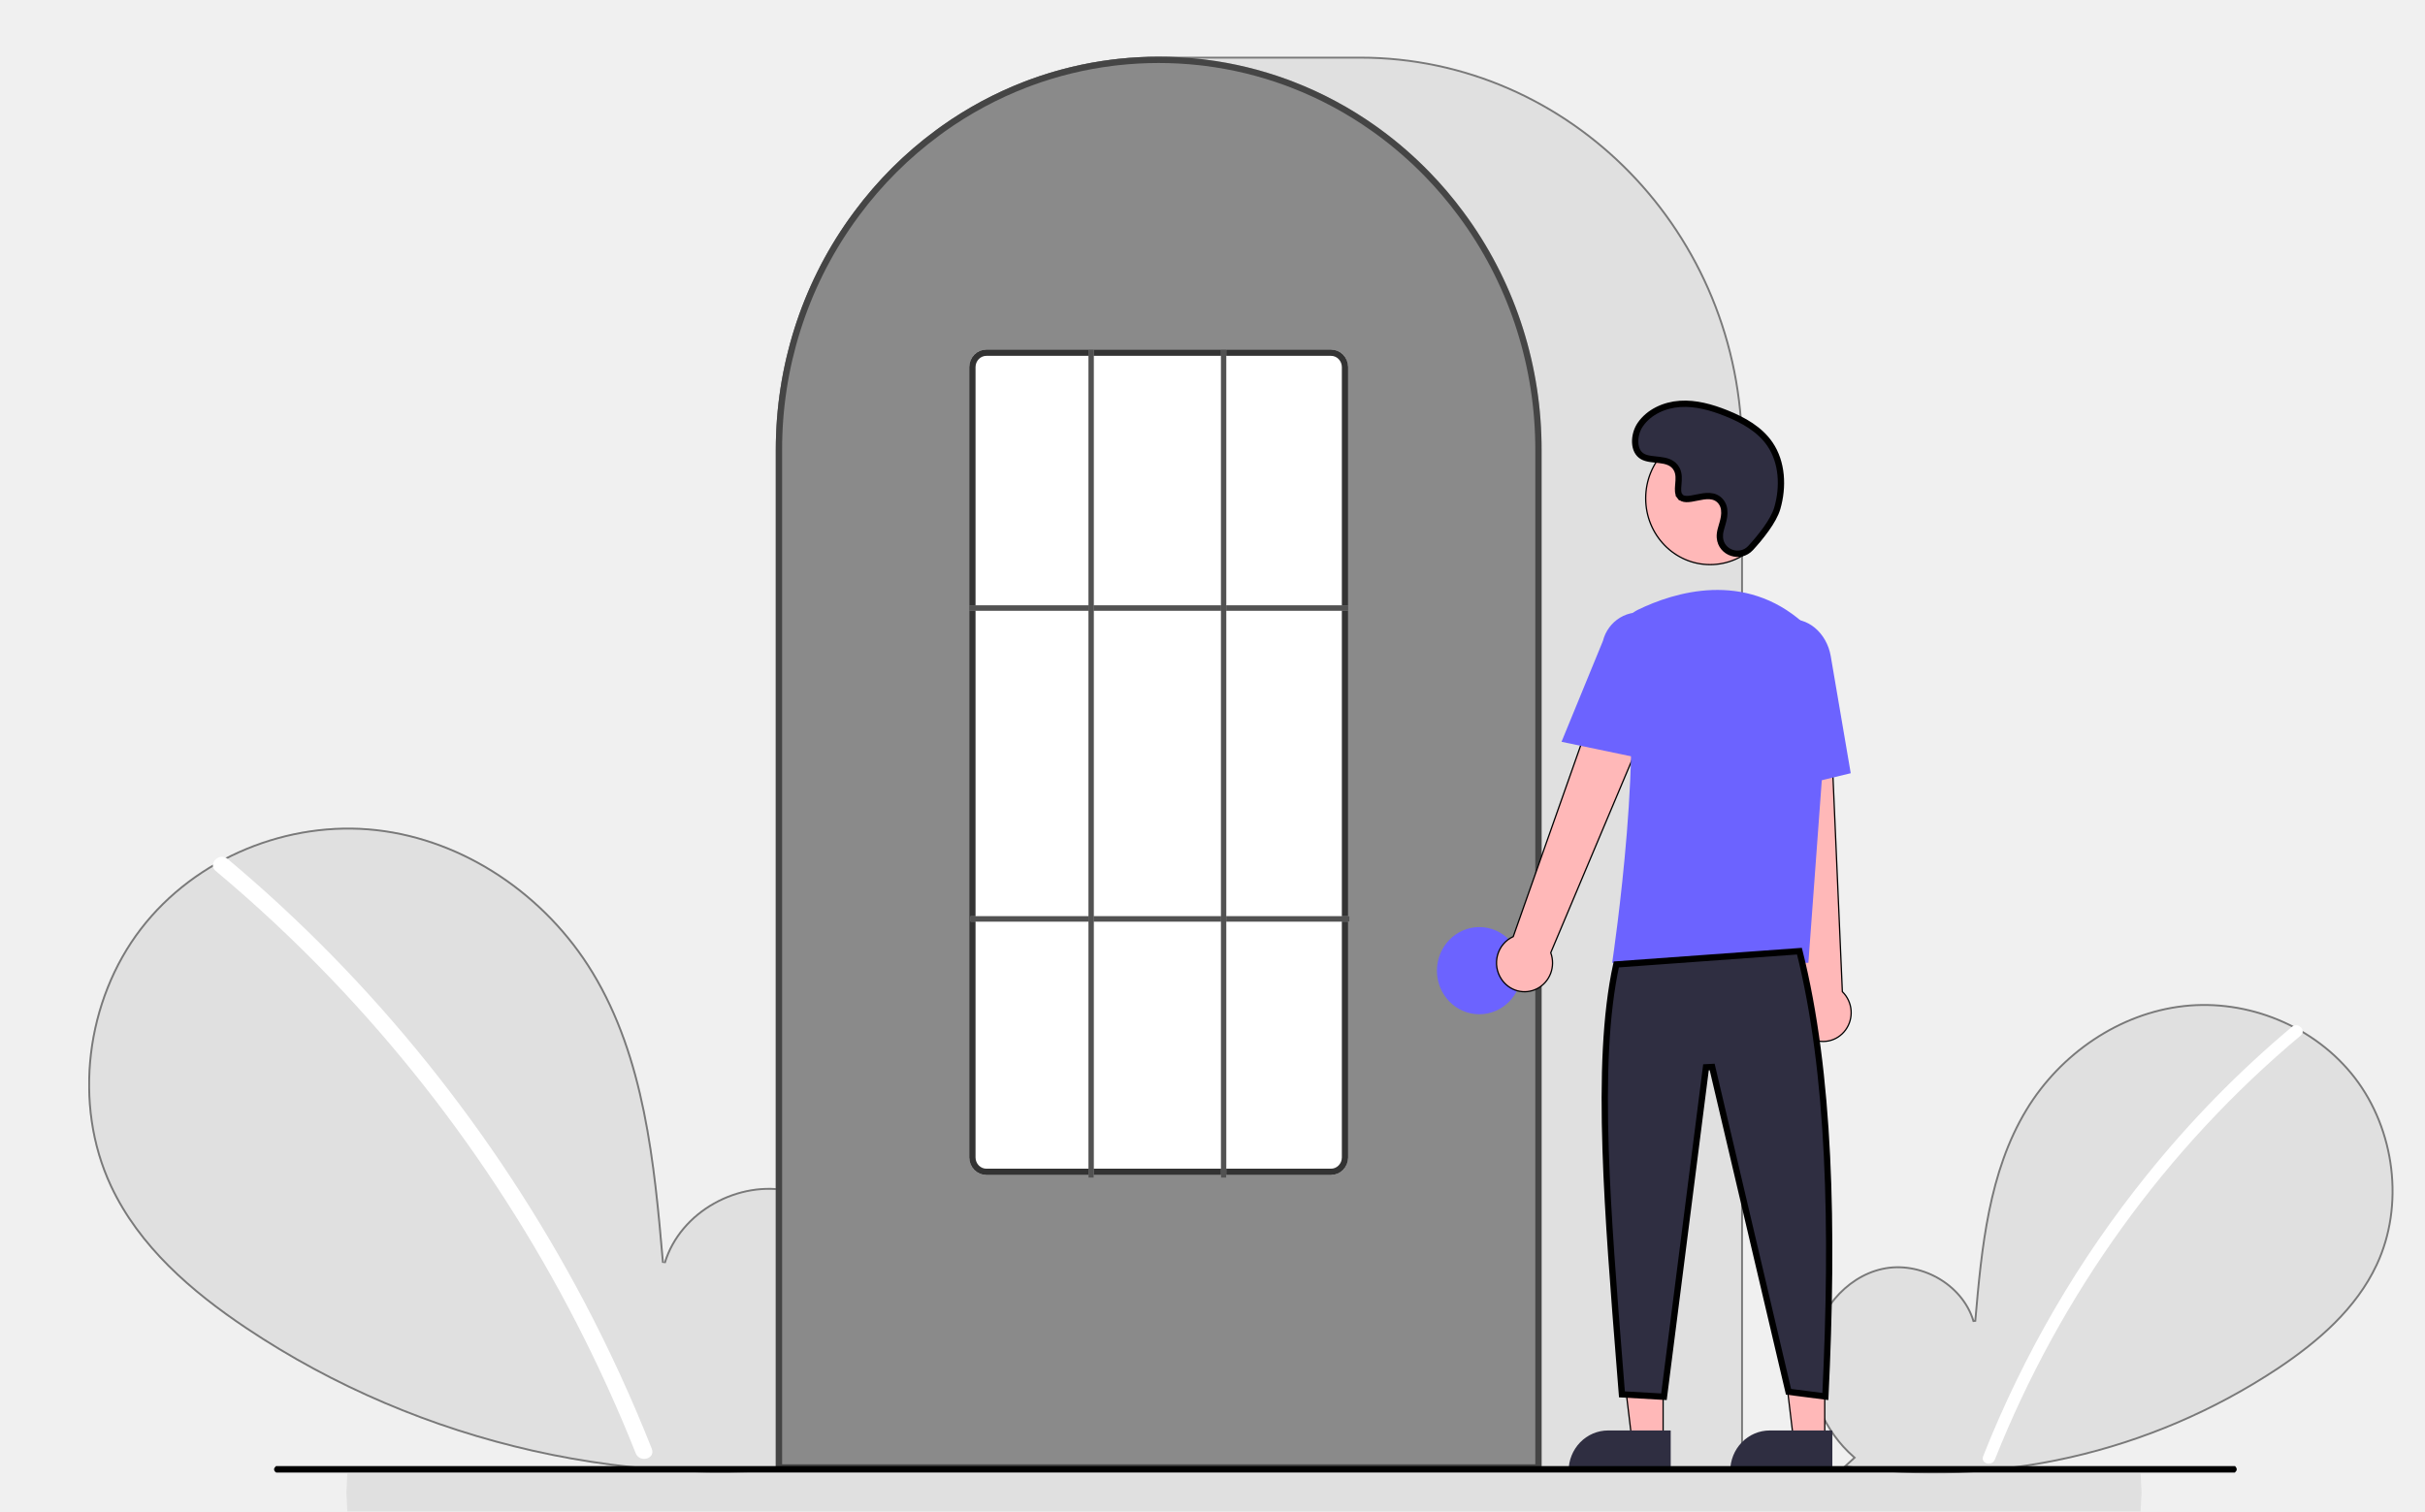
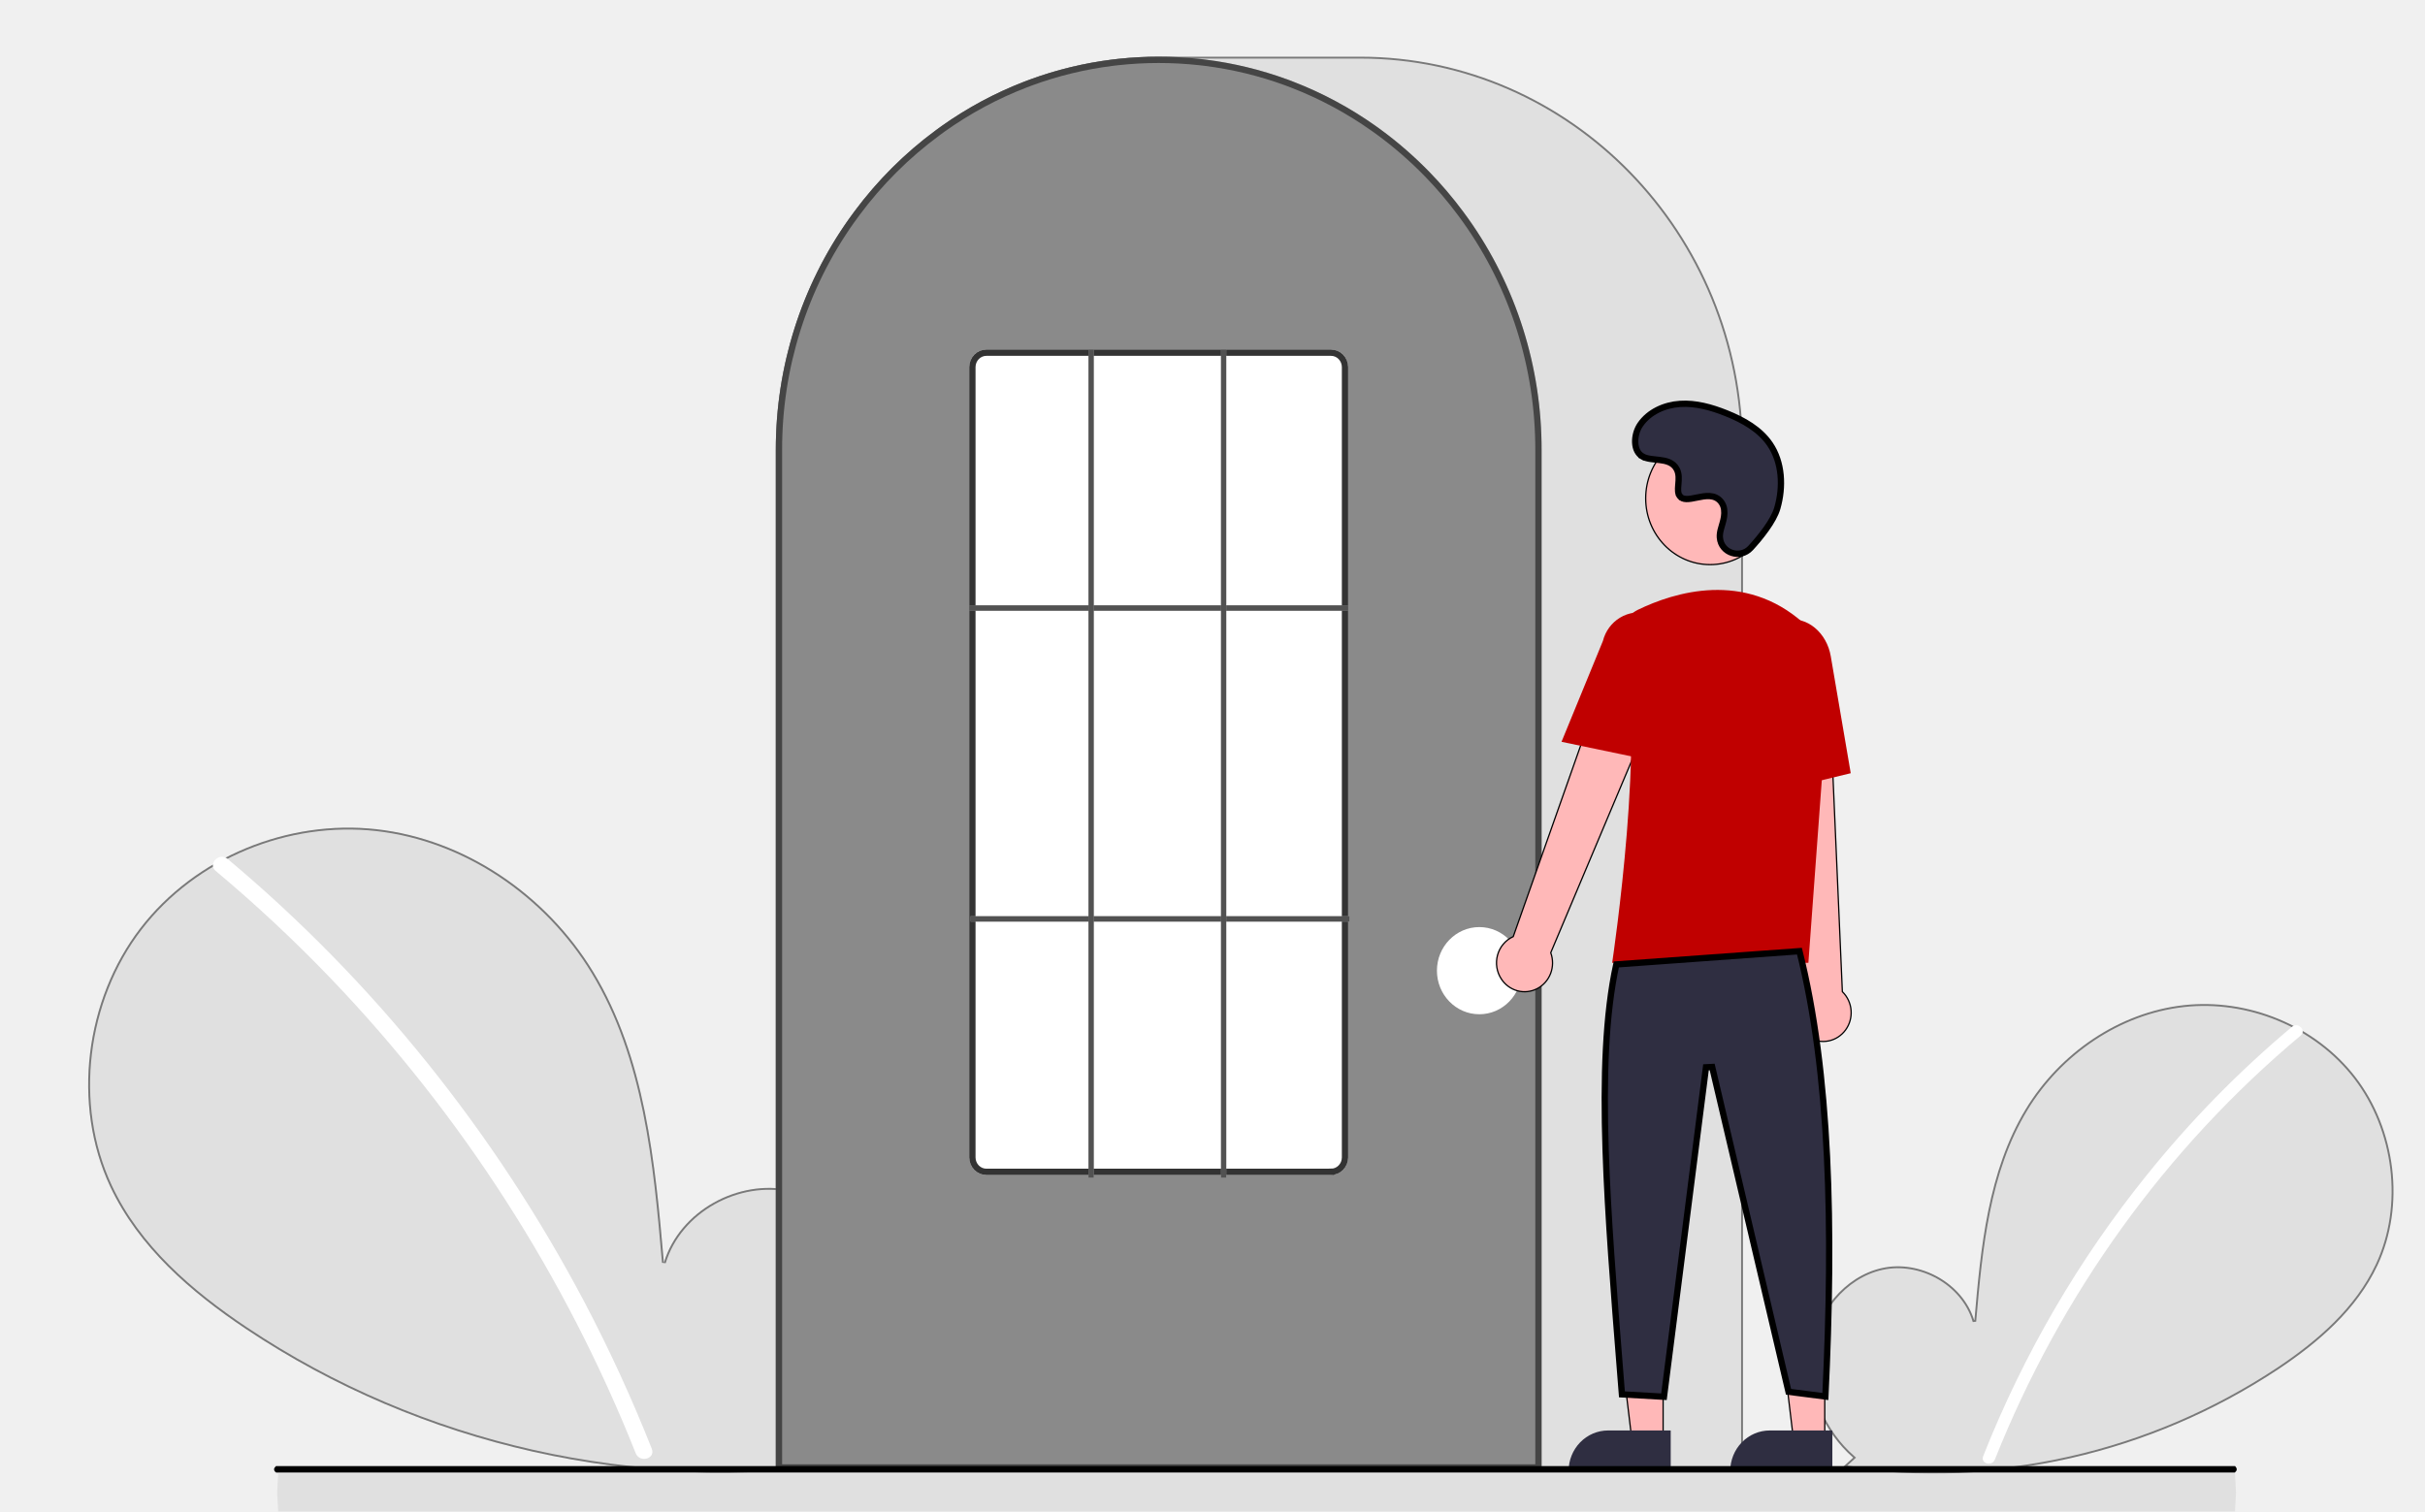
<svg xmlns="http://www.w3.org/2000/svg" width="385" height="240" viewBox="0 0 385 240" fill="none">
-   <g clip-path="url(#clip0_8_1830)">
-     <path d="M294.319 231.566L294.444 231.453L294.317 231.342C289.664 227.3 286.842 220.916 287.582 214.709C288.322 208.502 292.906 202.805 298.831 201.492C304.756 200.178 311.512 203.819 313.31 209.763L313.603 209.732C314.606 198.113 315.76 186.05 321.743 176.195C327.159 167.276 336.536 160.898 346.692 159.757C356.848 158.617 367.541 162.926 373.873 171.166C380.205 179.407 381.755 191.389 377.322 200.845C374.055 207.814 368.032 213.008 361.701 217.245C341.336 230.756 316.929 236.284 292.935 232.829L294.319 231.566Z" fill="#E0E0E0" stroke="#797979" stroke-width="0.3" />
-     <path d="M363.899 163.032C355.478 170.084 347.753 177.973 340.834 186.582C330.008 200.009 321.246 215.064 314.856 231.221C314.388 232.4 316.25 232.913 316.712 231.748C327.168 205.489 343.86 182.344 365.261 164.431C366.222 163.626 364.852 162.233 363.899 163.032Z" fill="white" />
-     <mask id="path-3-inside-1_8_1830" fill="white">
-       <path d="M131.821 230.349C138.257 224.757 142.167 215.924 141.141 207.324C140.116 198.725 133.766 190.819 125.53 188.993C117.293 187.166 107.904 192.222 105.402 200.495C104.025 184.544 102.439 167.925 94.191 154.342C86.724 142.042 73.789 133.242 59.772 131.667C45.754 130.093 30.995 136.039 22.252 147.416C13.51 158.793 11.369 175.332 17.492 188.394C22.003 198.016 30.313 205.176 39.02 211.002C66.798 229.588 101.256 237.339 134.044 232.378" />
-     </mask>
-     <path d="M131.821 230.349C138.257 224.757 142.167 215.924 141.141 207.324C140.116 198.725 133.766 190.819 125.53 188.993C117.293 187.166 107.904 192.222 105.402 200.495C104.025 184.544 102.439 167.925 94.191 154.342C86.724 142.042 73.789 133.242 59.772 131.667C45.754 130.093 30.995 136.039 22.252 147.416C13.51 158.793 11.369 175.332 17.492 188.394C22.003 198.016 30.313 205.176 39.02 211.002C66.798 229.588 101.256 237.339 134.044 232.378" fill="#E0E0E0" />
-     <path d="M105.402 200.495L105.103 200.521L105.689 200.582L105.402 200.495ZM94.191 154.342L94.448 154.186L94.191 154.342ZM17.492 188.394L17.764 188.266L17.492 188.394ZM39.02 211.002L38.853 211.251L39.02 211.002ZM132.018 230.576C138.52 224.926 142.477 215.998 141.439 207.289L140.843 207.36C141.856 215.85 137.994 224.589 131.625 230.123L132.018 230.576ZM141.439 207.289C140.401 198.582 133.974 190.557 125.595 188.7L125.465 189.286C133.559 191.08 139.831 198.867 140.843 207.36L141.439 207.289ZM125.595 188.7C117.215 186.842 107.665 191.975 105.115 200.408L105.689 200.582C108.143 192.468 117.371 187.491 125.465 189.286L125.595 188.7ZM105.701 200.469C104.325 184.531 102.738 167.839 94.448 154.186L93.935 154.498C102.14 168.011 103.725 184.558 105.103 200.521L105.701 200.469ZM94.448 154.186C86.936 141.814 73.923 132.955 59.805 131.369L59.738 131.965C73.656 133.529 86.511 142.271 93.935 154.498L94.448 154.186ZM59.805 131.369C45.687 129.783 30.823 135.77 22.014 147.233L22.49 147.599C31.166 136.308 45.821 130.402 59.738 131.965L59.805 131.369ZM22.014 147.233C13.207 158.695 11.048 175.353 17.221 188.521L17.764 188.266C11.691 175.311 13.813 158.891 22.49 147.599L22.014 147.233ZM17.221 188.521C21.766 198.217 30.131 205.415 38.853 211.251L39.187 210.753C30.495 204.937 22.24 197.814 17.764 188.266L17.221 188.521ZM38.853 211.251C66.693 229.878 101.226 237.647 134.089 232.674L133.999 232.081C101.286 237.031 66.903 229.297 39.187 210.753L38.853 211.251Z" fill="#797979" mask="url(#path-3-inside-1_8_1830)" />
-     <path d="M36.114 136.369C47.681 146.056 58.292 156.891 67.794 168.715C77.297 180.528 85.664 193.261 92.777 206.735C96.753 214.293 100.324 222.069 103.475 230.028C104.118 231.647 101.561 232.351 100.926 230.75C95.344 216.719 88.439 203.285 80.308 190.639C72.217 178.039 62.957 166.276 52.657 155.514C46.831 149.431 40.684 143.681 34.245 138.291C32.925 137.186 34.805 135.273 36.114 136.369L36.114 136.369Z" fill="white" />
-     <path d="M276.571 233.357H123.319V71.507C123.319 37.12 150.526 9.15 183.958 9.15H215.931C249.364 9.15 276.571 37.12 276.571 71.507V233.357Z" fill="#E0E0E0" stroke="#797979" stroke-width="0.3" />
-     <path d="M244.748 233.507H123.169V71.507C123.135 58.3 127.202 45.427 134.778 34.762C135.057 34.371 135.336 33.984 135.623 33.602C139.288 28.661 143.648 24.308 148.561 20.69C148.839 20.482 149.117 20.278 149.4 20.074C153.511 17.149 157.958 14.757 162.64 12.954C162.918 12.846 163.201 12.737 163.484 12.633C167.719 11.079 172.108 10.015 176.571 9.46C176.848 9.421 177.132 9.391 177.416 9.36C181.766 8.882 186.152 8.882 190.502 9.36C190.785 9.391 191.069 9.421 191.349 9.46C195.811 10.015 200.2 11.08 204.433 12.633C204.716 12.737 204.999 12.846 205.278 12.954C209.902 14.735 214.297 17.09 218.364 19.969C218.647 20.169 218.929 20.373 219.208 20.577C221.962 22.598 224.549 24.85 226.942 27.309C228.861 29.282 230.649 31.385 232.295 33.604C232.581 33.984 232.86 34.371 233.139 34.762C240.714 45.427 244.782 58.3 244.748 71.507V233.507Z" fill="#8A8A8A" />
-     <path d="M244.248 71.507V233.007H123.669L123.669 71.507L123.669 71.506C123.636 58.402 127.671 45.631 135.186 35.052C135.464 34.662 135.74 34.28 136.023 33.903L136.025 33.9C139.66 28.998 143.985 24.681 148.858 21.092L148.858 21.092L148.861 21.09C149.135 20.885 149.411 20.683 149.691 20.48C153.768 17.58 158.178 15.209 162.82 13.421L162.822 13.42C163.098 13.312 163.378 13.205 163.657 13.102C167.855 11.562 172.208 10.507 176.633 9.956L176.633 9.956L176.641 9.955C176.908 9.917 177.184 9.888 177.469 9.857L177.471 9.857C181.784 9.383 186.134 9.383 190.447 9.857L190.448 9.857L190.453 9.858C190.736 9.888 191.011 9.918 191.28 9.955L191.28 9.955L191.287 9.956C195.712 10.507 200.063 11.562 204.261 13.103C204.539 13.205 204.819 13.312 205.096 13.42L205.098 13.421C209.683 15.186 214.042 17.522 218.075 20.377L218.076 20.377C218.355 20.575 218.636 20.777 218.912 20.98C221.644 22.985 224.21 25.218 226.583 27.658C228.487 29.615 230.261 31.701 231.893 33.901L231.895 33.904C232.178 34.28 232.453 34.662 232.731 35.051C240.246 45.63 244.282 58.402 244.248 71.506V71.507Z" stroke="black" stroke-opacity="0.5" />
-     <path d="M234.862 161.051C238.579 161.051 241.593 157.952 241.593 154.13C241.593 150.307 238.579 147.208 234.862 147.208C231.145 147.208 228.131 150.307 228.131 154.13C228.131 157.952 231.145 161.051 234.862 161.051Z" fill="#6C63FF" />
-     <path d="M264.042 228.555H259.073L256.643 208.3L264.043 208.3L264.042 228.555Z" fill="#FFB8B8" stroke="black" stroke-width="0.2" />
-     <path d="M255.3 227.14H265.247V233.58H249.037C249.037 232.734 249.199 231.897 249.514 231.115C249.829 230.334 250.29 229.624 250.871 229.026C251.453 228.428 252.143 227.954 252.903 227.63C253.663 227.306 254.477 227.14 255.3 227.14Z" fill="#2F2E41" />
-     <path d="M289.704 228.555H284.735L282.305 208.3L289.705 208.3L289.704 228.555Z" fill="#FFB8B8" stroke="black" stroke-width="0.2" />
-     <path d="M280.962 227.14H290.909V233.58H274.699C274.699 232.734 274.861 231.897 275.176 231.115C275.491 230.334 275.952 229.624 276.534 229.026C277.115 228.428 277.805 227.954 278.565 227.63C279.325 227.306 280.14 227.14 280.962 227.14Z" fill="#2F2E41" />
-     <path d="M238.352 155.446L238.352 155.446C237.989 154.896 237.748 154.27 237.645 153.613C237.542 152.957 237.581 152.285 237.758 151.645C237.935 151.006 238.246 150.414 238.67 149.912C239.093 149.409 239.618 149.009 240.208 148.738L240.246 148.721L240.26 148.681L257.753 99.104L266.199 103.843L246.215 151.245L246.2 151.281L246.213 151.318C246.59 152.368 246.58 153.525 246.183 154.568C245.786 155.611 245.032 156.467 244.063 156.975C243.094 157.483 241.978 157.608 240.926 157.327C239.874 157.045 238.958 156.376 238.352 155.446Z" fill="#FFB8B8" stroke="black" stroke-width="0.2" />
-     <path d="M287.22 164.752L287.22 164.751C286.659 164.421 286.176 163.968 285.804 163.424C285.432 162.881 285.18 162.26 285.066 161.605C284.953 160.95 284.98 160.278 285.147 159.635C285.313 158.992 285.615 158.395 286.03 157.886L286.056 157.853L286.052 157.812L280.632 105.366L290.243 105.817L292.496 157.428L292.498 157.467L292.526 157.495C293.312 158.268 293.795 159.312 293.884 160.428C293.972 161.545 293.659 162.655 293.004 163.55C292.35 164.444 291.399 165.06 290.334 165.281C289.268 165.502 288.16 165.314 287.22 164.752Z" fill="#FFB8B8" stroke="black" stroke-width="0.2" />
-     <path d="M281.739 79.13C281.739 84.946 277.155 89.655 271.507 89.655C265.858 89.655 261.274 84.946 261.274 79.13C261.274 73.315 265.858 68.606 271.507 68.606C277.155 68.606 281.739 73.315 281.739 79.13Z" fill="#FFB8B8" stroke="black" stroke-width="0.2" />
-     <path d="M287.103 152.883H255.952L255.99 152.634C256.046 152.261 261.542 115.242 257.488 103.132C257.082 101.941 257.117 100.639 257.589 99.474C258.06 98.309 258.934 97.365 260.042 96.823H260.042C265.835 94.018 276.957 90.563 286.343 98.947C287.724 100.201 288.803 101.768 289.494 103.524C290.184 105.281 290.468 107.179 290.323 109.067L287.103 152.883Z" fill="#6C63FF" />
-     <path d="M261.935 120.713L247.911 117.788L254.485 101.769C254.878 100.218 255.854 98.89 257.198 98.078C258.542 97.265 260.145 97.034 261.655 97.434C263.164 97.835 264.458 98.835 265.251 100.215C266.045 101.596 266.274 103.243 265.888 104.796L261.935 120.713Z" fill="#6C63FF" />
-     <path d="M279.897 126.145L279.054 106.272C278.415 102.536 280.494 99.005 283.693 98.427C286.893 97.852 290.017 100.443 290.659 104.207L293.828 122.776L279.897 126.145Z" fill="#6C63FF" />
-     <path d="M270.847 169.474L264.175 221.786L257.503 221.405C257.405 220.169 257.307 218.942 257.21 217.722C256.197 205.002 255.254 193.164 254.911 182.594C254.537 171.064 254.878 161.081 256.606 153.139L285.685 151.033C290.55 170.394 291.109 194.933 289.801 221.747L283.95 220.995L271.829 169.423L270.847 169.474Z" fill="#2F2E41" stroke="black" />
-     <path d="M273.054 85.391L273.054 85.392C273.266 87.823 276.298 88.808 277.945 87.004C278.725 86.151 279.636 85.081 280.428 83.965C281.225 82.841 281.876 81.704 282.165 80.711C283.163 77.281 282.954 73.392 281.008 70.533C279.405 68.178 276.798 66.705 274.083 65.617C271.696 64.66 269.209 63.972 266.732 64.133C264.258 64.293 261.8 65.403 260.414 67.423C259.863 68.225 259.559 69.298 259.606 70.279C259.652 71.258 260.038 72.065 260.772 72.482C261.116 72.676 261.529 72.788 262.003 72.865C262.307 72.914 262.601 72.944 262.907 72.975C263.097 72.995 263.291 73.014 263.496 73.04C264.481 73.161 265.629 73.396 266.209 74.512C266.601 75.267 266.524 76.149 266.462 76.847C266.458 76.901 266.453 76.953 266.449 77.004C266.381 77.808 266.378 78.364 266.69 78.775L266.291 79.077L266.69 78.775C266.933 79.096 267.263 79.226 267.73 79.239C268.21 79.252 268.76 79.139 269.393 79.009C269.413 79.005 269.434 79.001 269.454 78.997C270.079 78.868 270.787 78.727 271.443 78.773C272.13 78.821 272.797 79.076 273.287 79.752L273.291 79.758L273.291 79.758C273.532 80.1 273.684 80.498 273.732 80.915C273.831 81.693 273.67 82.4 273.493 83.031C273.453 83.173 273.413 83.309 273.374 83.441C273.231 83.924 273.104 84.356 273.058 84.812L273.054 85.391ZM273.054 85.391C273.037 85.199 273.039 85.005 273.058 84.812L273.054 85.391Z" fill="#2F2E41" stroke="black" />
-     <path d="M354.608 233.312C354.608 233.32 354.605 233.325 354.603 233.327H44.021C44.019 233.325 44.016 233.32 44.016 233.312C44.016 233.304 44.019 233.299 44.021 233.297H354.603C354.605 233.299 354.608 233.304 354.608 233.312Z" fill="#3F3D56" stroke="black" />
-     <path d="M211.303 186.573H156.614C155.894 186.577 155.201 186.287 154.688 185.767C154.176 185.246 153.885 184.538 153.879 183.798V58.277C153.885 57.537 154.176 56.828 154.688 56.308C155.201 55.788 155.894 55.498 156.614 55.502H211.303C212.024 55.498 212.716 55.788 213.229 56.308C213.741 56.828 214.032 57.537 214.038 58.277V183.798C214.032 184.538 213.741 185.246 213.229 185.767C212.716 186.287 212.024 186.577 211.303 186.573Z" fill="white" />
-     <path d="M211.306 186.073H211.303L156.614 186.073L156.611 186.073C156.028 186.076 155.464 185.842 155.045 185.416C154.625 184.99 154.384 184.408 154.379 183.796V58.279C154.384 57.667 154.625 57.085 155.045 56.659C155.464 56.233 156.028 55.999 156.611 56.002V56.002H156.614L211.303 56.002L211.306 56.002C211.889 55.999 212.453 56.233 212.873 56.659C213.292 57.085 213.533 57.667 213.538 58.279V183.796C213.533 184.408 213.292 184.99 212.873 185.416C212.453 185.842 211.889 186.076 211.306 186.073Z" stroke="black" stroke-opacity="0.8" />
-     <mask id="path-25-inside-2_8_1830" fill="white">
-       <path d="M214.038 96.117H153.879V96.982H214.038V96.117Z" />
-     </mask>
-     <path d="M214.038 96.117H153.879V96.982H214.038V96.117Z" fill="#CCCCCC" />
-     <path d="M153.879 96.117V95.117H152.879V96.117H153.879ZM214.038 96.117H215.038V95.117H214.038V96.117ZM214.038 96.982V97.982H215.038V96.982H214.038ZM153.879 96.982H152.879V97.982H153.879V96.982ZM153.879 97.117H214.038V95.117H153.879V97.117ZM213.038 96.117V96.982H215.038V96.117H213.038ZM214.038 95.982H153.879V97.982H214.038V95.982ZM154.879 96.982V96.117H152.879V96.982H154.879Z" fill="black" fill-opacity="0.6" mask="url(#path-25-inside-2_8_1830)" />
-     <mask id="path-27-inside-3_8_1830" fill="white">
-       <path d="M214.248 145.478H154.09V146.343H214.248V145.478Z" />
-     </mask>
-     <path d="M214.248 145.478H154.09V146.343H214.248V145.478Z" fill="#CCCCCC" />
-     <path d="M154.09 145.478V144.478H153.09V145.478H154.09ZM214.248 145.478H215.248V144.478H214.248V145.478ZM214.248 146.343V147.343H215.248V146.343H214.248ZM154.09 146.343H153.09V147.343H154.09V146.343ZM154.09 146.478H214.248V144.478H154.09V146.478ZM213.248 145.478V146.343H215.248V145.478H213.248ZM214.248 145.343H154.09V147.343H214.248V145.343ZM155.09 146.343V145.478H153.09V146.343H155.09Z" fill="black" fill-opacity="0.6" mask="url(#path-27-inside-3_8_1830)" />
-     <mask id="path-29-inside-4_8_1830" fill="white">
-       <path d="M173.652 55.502H172.81V187.005H173.652V55.502Z" />
-     </mask>
-     <path d="M173.652 55.502H172.81V187.005H173.652V55.502Z" fill="#CCCCCC" />
-     <path d="M172.81 55.502V54.502H171.81V55.502H172.81ZM173.652 55.502H174.652V54.502H173.652V55.502ZM173.652 187.005V188.005H174.652V187.005H173.652ZM172.81 187.005H171.81V188.005H172.81V187.005ZM172.81 56.502H173.652V54.502H172.81V56.502ZM172.652 55.502V187.005H174.652V55.502H172.652ZM173.652 186.005H172.81V188.005H173.652V186.005ZM173.81 187.005V55.502H171.81V187.005H173.81Z" fill="black" fill-opacity="0.6" mask="url(#path-29-inside-4_8_1830)" />
-     <mask id="path-31-inside-5_8_1830" fill="white">
-       <path d="M194.686 55.502H193.845V187.005H194.686V55.502Z" />
-     </mask>
-     <path d="M194.686 55.502H193.845V187.005H194.686V55.502Z" fill="#CCCCCC" />
-     <path d="M193.845 55.502V54.502H192.845V55.502H193.845ZM194.686 55.502H195.686V54.502H194.686V55.502ZM194.686 187.005V188.005H195.686V187.005H194.686ZM193.845 187.005H192.845V188.005H193.845V187.005ZM193.845 56.502H194.686V54.502H193.845V56.502ZM193.686 55.502V187.005H195.686V55.502H193.686ZM194.686 186.005H193.845V188.005H194.686V186.005ZM194.845 187.005V55.502H192.845V187.005H194.845Z" fill="black" fill-opacity="0.6" mask="url(#path-31-inside-5_8_1830)" />
-   </g>
-   <path d="M338 237C338 237.357 337.989 237.696 337.97 238H57.029C57.011 237.696 57 237.357 57 237C57 236.643 57.011 236.304 57.029 236H337.97C337.989 236.304 338 236.643 338 237Z" fill="#3F3D56" stroke="#E0E0E0" stroke-width="4" />
-   <defs>
-     <clipPath id="clip0_8_1830">
-       <rect width="366" height="225" fill="white" transform="translate(14 9)" />
-     </clipPath>
-   </defs>
+   <path d="M294.319 231.566L294.444 231.453L294.317 231.342C289.664 227.3 286.842 220.916 287.582 214.709C288.322 208.502 292.906 202.805 298.831 201.492C304.756 200.178 311.512 203.819 313.31 209.763L313.603 209.732C314.606 198.113 315.76 186.05 321.743 176.195C327.159 167.276 336.536 160.898 346.692 159.757C356.848 158.617 367.541 162.926 373.873 171.166C380.205 179.407 381.755 191.389 377.322 200.845C374.055 207.814 368.032 213.008 361.701 217.245C341.336 230.756 316.929 236.284 292.935 232.829L294.319 231.566Z" fill="#E0E0E0" stroke="#797979" stroke-width="0.3" />
+   <path d="M363.899 163.032C355.478 170.084 347.753 177.973 340.834 186.582C330.008 200.009 321.246 215.064 314.856 231.221C314.388 232.4 316.25 232.913 316.712 231.748C327.168 205.489 343.86 182.344 365.261 164.431C366.222 163.626 364.852 162.233 363.899 163.032Z" fill="white" />
+   <mask id="path-3-inside-1_10_1830" fill="white">
+     <path d="M131.821 230.349C138.257 224.757 142.167 215.924 141.141 207.324C140.116 198.725 133.766 190.819 125.53 188.993C117.293 187.166 107.904 192.222 105.402 200.495C104.025 184.544 102.439 167.925 94.191 154.342C86.724 142.042 73.789 133.242 59.772 131.667C45.754 130.093 30.995 136.039 22.252 147.416C13.51 158.793 11.369 175.332 17.492 188.394C22.003 198.016 30.313 205.176 39.02 211.002C66.798 229.588 101.256 237.339 134.044 232.378" />
+   </mask>
+   <path d="M131.821 230.349C138.257 224.757 142.167 215.924 141.141 207.324C140.116 198.725 133.766 190.819 125.53 188.993C117.293 187.166 107.904 192.222 105.402 200.495C104.025 184.544 102.439 167.925 94.191 154.342C86.724 142.042 73.789 133.242 59.772 131.667C45.754 130.093 30.995 136.039 22.252 147.416C13.51 158.793 11.369 175.332 17.492 188.394C22.003 198.016 30.313 205.176 39.02 211.002C66.798 229.588 101.256 237.339 134.044 232.378" fill="#E0E0E0" />
+   <path d="M105.402 200.495L105.103 200.521L105.689 200.582L105.402 200.495ZM94.191 154.342L94.448 154.186L94.448 154.186L94.191 154.342ZM17.492 188.394L17.764 188.266L17.764 188.266L17.492 188.394ZM39.02 211.002L38.853 211.251L38.853 211.251L39.02 211.002ZM132.018 230.576C138.52 224.926 142.477 215.998 141.439 207.289L140.843 207.36C141.856 215.85 137.994 224.589 131.625 230.123L132.018 230.576ZM141.439 207.289C140.401 198.582 133.974 190.557 125.595 188.7L125.465 189.286C133.559 191.08 139.831 198.867 140.843 207.36L141.439 207.289ZM125.595 188.7C117.215 186.842 107.665 191.975 105.115 200.408L105.689 200.582C108.143 192.468 117.371 187.491 125.465 189.286L125.595 188.7ZM105.701 200.469C104.325 184.531 102.738 167.839 94.448 154.186L93.935 154.498C102.14 168.011 103.725 184.558 105.103 200.521L105.701 200.469ZM94.448 154.186C86.936 141.814 73.923 132.955 59.805 131.369L59.738 131.965C73.656 133.529 86.511 142.271 93.935 154.498L94.448 154.186ZM59.805 131.369C45.687 129.783 30.823 135.77 22.014 147.233L22.49 147.599C31.166 136.308 45.821 130.402 59.738 131.965L59.805 131.369ZM22.014 147.233C13.207 158.695 11.048 175.353 17.221 188.521L17.764 188.266C11.691 175.311 13.813 158.891 22.49 147.599L22.014 147.233ZM17.221 188.521C21.766 198.217 30.131 205.415 38.853 211.251L39.187 210.753C30.495 204.937 22.24 197.814 17.764 188.266L17.221 188.521ZM38.853 211.251C66.693 229.878 101.226 237.647 134.089 232.674L133.999 232.081C101.286 237.031 66.903 229.297 39.187 210.753L38.853 211.251Z" fill="#797979" mask="url(#path-3-inside-1_10_1830)" />
+   <path d="M36.114 136.369C47.681 146.056 58.292 156.891 67.794 168.715C77.297 180.528 85.664 193.261 92.777 206.735C96.753 214.293 100.324 222.069 103.475 230.028C104.118 231.647 101.561 232.351 100.926 230.75C95.344 216.719 88.439 203.285 80.308 190.639C72.217 178.039 62.957 166.276 52.657 155.514C46.831 149.431 40.684 143.681 34.245 138.291C32.925 137.186 34.805 135.273 36.114 136.369L36.114 136.369Z" fill="white" />
+   <path d="M276.571 233.357H123.319V71.507C123.319 37.12 150.526 9.15 183.958 9.15H215.931C249.364 9.15 276.571 37.12 276.571 71.507V233.357Z" fill="#E0E0E0" stroke="#797979" stroke-width="0.3" />
+   <path d="M244.748 233.507H123.169V71.507C123.135 58.3 127.202 45.427 134.778 34.762C135.057 34.371 135.336 33.984 135.623 33.602C139.288 28.661 143.648 24.308 148.561 20.69C148.839 20.482 149.117 20.278 149.4 20.074C153.511 17.149 157.958 14.757 162.64 12.954C162.918 12.846 163.201 12.737 163.484 12.633C167.719 11.079 172.108 10.015 176.571 9.46C176.848 9.421 177.132 9.391 177.416 9.36C181.766 8.882 186.152 8.882 190.502 9.36C190.785 9.391 191.069 9.421 191.349 9.46C195.811 10.015 200.2 11.08 204.433 12.633C204.716 12.737 204.999 12.846 205.278 12.954C209.902 14.735 214.297 17.09 218.364 19.969C218.647 20.169 218.929 20.373 219.208 20.577C221.962 22.598 224.549 24.85 226.942 27.309C228.861 29.282 230.649 31.385 232.295 33.604C232.581 33.984 232.86 34.371 233.139 34.762C240.714 45.427 244.782 58.3 244.748 71.507V233.507Z" fill="#8A8A8A" />
+   <path d="M244.248 71.507V233.007H123.669L123.669 71.507L123.669 71.506C123.636 58.402 127.671 45.631 135.185 35.052C135.464 34.662 135.739 34.28 136.023 33.903L136.025 33.9C139.66 28.998 143.985 24.681 148.858 21.092L148.861 21.09C149.135 20.885 149.411 20.683 149.691 20.48C153.768 17.58 158.178 15.209 162.82 13.421L162.822 13.42C163.098 13.312 163.378 13.205 163.657 13.102C167.855 11.562 172.208 10.507 176.633 9.956L176.633 9.956L176.641 9.955C176.908 9.917 177.184 9.888 177.469 9.857L177.471 9.857C181.784 9.383 186.134 9.383 190.447 9.857L190.448 9.857L190.453 9.858C190.736 9.888 191.011 9.918 191.28 9.955L191.28 9.955L191.287 9.956C195.712 10.507 200.063 11.562 204.26 13.102C204.539 13.205 204.819 13.312 205.096 13.42L205.098 13.421C209.683 15.186 214.042 17.522 218.075 20.377L218.076 20.377C218.355 20.575 218.636 20.777 218.913 20.98C221.644 22.985 224.21 25.218 226.584 27.658C228.487 29.615 230.261 31.701 231.893 33.901L231.895 33.904C232.178 34.28 232.453 34.662 232.731 35.051C240.246 45.631 244.282 58.402 244.248 71.506V71.507Z" stroke="black" stroke-opacity="0.5" />
+   <path d="M234.862 161.051C238.579 161.051 241.593 157.952 241.593 154.13C241.593 150.307 238.579 147.208 234.862 147.208C231.145 147.208 228.131 150.307 228.131 154.13C228.131 157.952 231.145 161.051 234.862 161.051Z" fill="white" />
+   <path d="M264.042 228.555H259.073L256.643 208.3L264.042 208.3L264.042 228.555Z" fill="#FFB8B8" stroke="black" stroke-width="0.2" />
+   <path d="M255.3 227.14H265.247V233.58H249.037C249.037 232.734 249.199 231.897 249.514 231.115C249.829 230.334 250.29 229.624 250.871 229.026C251.453 228.428 252.143 227.954 252.903 227.63C253.663 227.306 254.477 227.14 255.3 227.14V227.14Z" fill="#2F2E41" />
+   <path d="M289.704 228.555H284.735L282.305 208.3L289.705 208.3L289.704 228.555Z" fill="#FFB8B8" stroke="black" stroke-width="0.2" />
+   <path d="M280.962 227.14H290.909V233.58H274.699C274.699 232.734 274.861 231.897 275.176 231.115C275.491 230.334 275.952 229.624 276.534 229.026C277.115 228.428 277.805 227.954 278.565 227.63C279.325 227.306 280.14 227.14 280.962 227.14V227.14Z" fill="#2F2E41" />
+   <path d="M240.208 148.738L240.246 148.721L240.26 148.681L257.753 99.104L266.199 103.843L246.215 151.245L246.2 151.281L246.213 151.318C246.59 152.368 246.58 153.525 246.183 154.568C245.786 155.611 245.032 156.467 244.063 156.975C243.094 157.483 241.978 157.608 240.926 157.327C239.874 157.045 238.958 156.376 238.352 155.446L238.269 155.501L238.352 155.446C237.989 154.896 237.748 154.27 237.645 153.613C237.542 152.957 237.581 152.285 237.758 151.645C237.935 151.006 238.246 150.414 238.67 149.912C239.093 149.409 239.618 149.009 240.208 148.738Z" fill="#FFB8B8" stroke="black" stroke-width="0.2" />
+   <path d="M286.03 157.886L286.056 157.853L286.052 157.812L280.632 105.366L290.243 105.817L292.496 157.428L292.498 157.467L292.526 157.495C293.312 158.268 293.795 159.312 293.884 160.428C293.972 161.545 293.659 162.655 293.004 163.55C292.35 164.444 291.399 165.06 290.334 165.281C289.268 165.502 288.16 165.314 287.22 164.752L287.169 164.837L287.22 164.751C286.659 164.421 286.176 163.968 285.804 163.424C285.432 162.881 285.18 162.26 285.066 161.605C284.953 160.95 284.98 160.278 285.147 159.635C285.313 158.992 285.615 158.395 286.03 157.886Z" fill="#FFB8B8" stroke="black" stroke-width="0.2" />
+   <path d="M281.739 79.13C281.739 84.946 277.155 89.655 271.507 89.655C265.858 89.655 261.274 84.946 261.274 79.13C261.274 73.315 265.858 68.606 271.507 68.606C277.155 68.606 281.739 73.315 281.739 79.13Z" fill="#FFB8B8" stroke="black" stroke-width="0.2" />
+   <path d="M287.103 152.883H255.952L255.99 152.634C256.046 152.261 261.542 115.242 257.488 103.132C257.082 101.941 257.117 100.639 257.589 99.474C258.06 98.309 258.934 97.365 260.042 96.823H260.042C265.835 94.018 276.957 90.563 286.343 98.947C287.724 100.201 288.803 101.768 289.494 103.524C290.184 105.281 290.468 107.179 290.323 109.067L287.103 152.883Z" fill="#C00000" />
+   <path d="M261.935 120.713L247.911 117.788L254.485 101.769C254.878 100.218 255.854 98.89 257.198 98.078C258.542 97.265 260.145 97.034 261.655 97.434C263.164 97.835 264.458 98.835 265.251 100.215C266.045 101.596 266.274 103.243 265.888 104.796L261.935 120.713Z" fill="#C00000" />
+   <path d="M279.897 126.145L279.054 106.272C278.415 102.536 280.494 99.005 283.693 98.427C286.893 97.852 290.017 100.443 290.659 104.207L293.828 122.776L279.897 126.145Z" fill="#C00000" />
+   <path d="M270.847 169.474L264.175 221.786L257.503 221.405C257.405 220.169 257.307 218.942 257.21 217.722C256.197 205.002 255.254 193.164 254.911 182.594C254.537 171.064 254.878 161.081 256.606 153.139L285.685 151.033C290.55 170.394 291.109 194.933 289.801 221.747L283.95 220.995L271.829 169.423L270.847 169.474Z" fill="#2F2E41" stroke="black" />
+   <path d="M273.054 85.392L273.054 85.391C273.037 85.199 273.039 85.005 273.058 84.812C273.104 84.356 273.231 83.924 273.374 83.441C273.413 83.309 273.453 83.173 273.493 83.031C273.67 82.4 273.831 81.693 273.732 80.915C273.684 80.498 273.532 80.1 273.291 79.758L273.291 79.758L273.287 79.752C272.797 79.076 272.13 78.821 271.443 78.773C270.787 78.727 270.079 78.868 269.454 78.997C269.433 79.001 269.413 79.005 269.393 79.009C268.76 79.139 268.21 79.252 267.73 79.239C267.263 79.226 266.933 79.096 266.69 78.775L266.319 79.056L266.69 78.775C266.378 78.364 266.381 77.808 266.449 77.004C266.453 76.953 266.458 76.901 266.462 76.847C266.524 76.149 266.601 75.267 266.209 74.512C265.629 73.396 264.481 73.161 263.496 73.04C263.291 73.014 263.097 72.995 262.907 72.975C262.601 72.944 262.307 72.914 262.003 72.865C261.529 72.788 261.116 72.676 260.772 72.482L260.526 72.917L260.772 72.482C260.038 72.065 259.652 71.258 259.606 70.279C259.559 69.298 259.863 68.225 260.414 67.423C261.8 65.403 264.258 64.293 266.732 64.133C269.209 63.972 271.696 64.66 274.083 65.617C276.798 66.705 279.405 68.178 281.008 70.533C282.954 73.392 283.163 77.281 282.165 80.711C281.876 81.704 281.225 82.841 280.428 83.965C279.636 85.081 278.725 86.151 277.945 87.004C276.298 88.808 273.266 87.823 273.054 85.392Z" fill="#2F2E41" stroke="black" />
+   <path d="M354.608 233.312C354.608 233.32 354.605 233.325 354.603 233.327H44.021C44.019 233.325 44.016 233.32 44.016 233.312C44.016 233.304 44.019 233.299 44.021 233.297H354.603C354.605 233.299 354.608 233.304 354.608 233.312Z" fill="#3F3D56" stroke="black" />
+   <path d="M211.303 186.573H156.614C155.894 186.577 155.201 186.287 154.688 185.767C154.176 185.246 153.885 184.538 153.879 183.798V58.277C153.885 57.537 154.176 56.828 154.688 56.308C155.201 55.788 155.894 55.498 156.614 55.502H211.303C212.024 55.498 212.716 55.788 213.229 56.308C213.741 56.828 214.032 57.537 214.038 58.277V183.798C214.032 184.538 213.741 185.246 213.229 185.767C212.716 186.287 212.024 186.577 211.303 186.573V186.573Z" fill="white" />
+   <path d="M156.614 186.073L156.611 186.073C156.028 186.076 155.464 185.842 155.045 185.416C154.625 184.99 154.384 184.408 154.379 183.796V58.279C154.384 57.667 154.625 57.085 155.045 56.659C155.464 56.233 156.028 55.999 156.611 56.002V56.002H156.614L211.303 56.002L211.306 56.002C211.889 55.999 212.453 56.233 212.873 56.659C213.292 57.085 213.533 57.667 213.538 58.279V183.796C213.533 184.408 213.292 184.99 212.873 185.416C212.453 185.842 211.889 186.076 211.306 186.073L211.303 186.573V186.073L156.614 186.073Z" stroke="black" stroke-opacity="0.8" />
+   <mask id="path-25-inside-2_10_1830" fill="white">
+     <path d="M214.038 96.117H153.879V96.982H214.038V96.117Z" />
+   </mask>
+   <path d="M214.038 96.117H153.879V96.982H214.038V96.117Z" fill="#CCCCCC" />
+   <path d="M153.879 96.117V95.117H152.879V96.117H153.879ZM214.038 96.117H215.038V95.117H214.038V96.117ZM214.038 96.982V97.982H215.038V96.982H214.038ZM153.879 96.982H152.879V97.982H153.879V96.982ZM153.879 97.117H214.038V95.117H153.879V97.117ZM213.038 96.117V96.982H215.038V96.117H213.038ZM214.038 95.982H153.879V97.982H214.038V95.982ZM154.879 96.982V96.117H152.879V96.982H154.879Z" fill="black" fill-opacity="0.6" mask="url(#path-25-inside-2_10_1830)" />
+   <mask id="path-27-inside-3_10_1830" fill="white">
+     <path d="M214.248 145.478H154.09V146.343H214.248V145.478Z" />
+   </mask>
+   <path d="M214.248 145.478H154.09V146.343H214.248V145.478Z" fill="#CCCCCC" />
+   <path d="M154.09 145.478V144.478H153.09V145.478H154.09ZM214.248 145.478H215.248V144.478H214.248V145.478ZM214.248 146.343V147.343H215.248V146.343H214.248ZM154.09 146.343H153.09V147.343H154.09V146.343ZM154.09 146.478H214.248V144.478H154.09V146.478ZM213.248 145.478V146.343H215.248V145.478H213.248ZM214.248 145.343H154.09V147.343H214.248V145.343ZM155.09 146.343V145.478H153.09V146.343H155.09Z" fill="black" fill-opacity="0.6" mask="url(#path-27-inside-3_10_1830)" />
+   <mask id="path-29-inside-4_10_1830" fill="white">
+     <path d="M173.652 55.502H172.81V187.005H173.652V55.502Z" />
+   </mask>
+   <path d="M173.652 55.502H172.81V187.005H173.652V55.502Z" fill="#CCCCCC" />
+   <path d="M172.81 55.502V54.502H171.81V55.502H172.81ZM173.652 55.502H174.652V54.502H173.652V55.502ZM173.652 187.005V188.005H174.652V187.005H173.652ZM172.81 187.005H171.81V188.005H172.81V187.005ZM172.81 56.502H173.652V54.502H172.81V56.502ZM172.652 55.502V187.005H174.652V55.502H172.652ZM173.652 186.005H172.81V188.005H173.652V186.005ZM173.81 187.005V55.502H171.81V187.005H173.81Z" fill="black" fill-opacity="0.6" mask="url(#path-29-inside-4_10_1830)" />
+   <mask id="path-31-inside-5_10_1830" fill="white">
+     <path d="M194.686 55.502H193.845V187.005H194.686V55.502Z" />
+   </mask>
+   <path d="M194.686 55.502H193.845V187.005H194.686V55.502Z" fill="#CCCCCC" />
+   <path d="M193.845 55.502V54.502H192.845V55.502H193.845ZM194.686 55.502H195.686V54.502H194.686V55.502ZM194.686 187.005V188.005H195.686V187.005H194.686ZM193.845 187.005H192.845V188.005H193.845V187.005ZM193.845 56.502H194.686V54.502H193.845V56.502ZM193.686 55.502V187.005H195.686V55.502H193.686ZM194.686 186.005H193.845V188.005H194.686V186.005ZM194.845 187.005V55.502H192.845V187.005H194.845Z" fill="black" fill-opacity="0.6" mask="url(#path-31-inside-5_10_1830)" />
+   <path d="M353 237C353 237.358 352.988 237.698 352.967 238H46.033C46.012 237.698 46 237.358 46 237C46 236.642 46.012 236.302 46.033 236H352.967C352.988 236.302 353 236.642 353 237Z" fill="#3F3D56" stroke="#E0E0E0" stroke-width="4" />
</svg>
